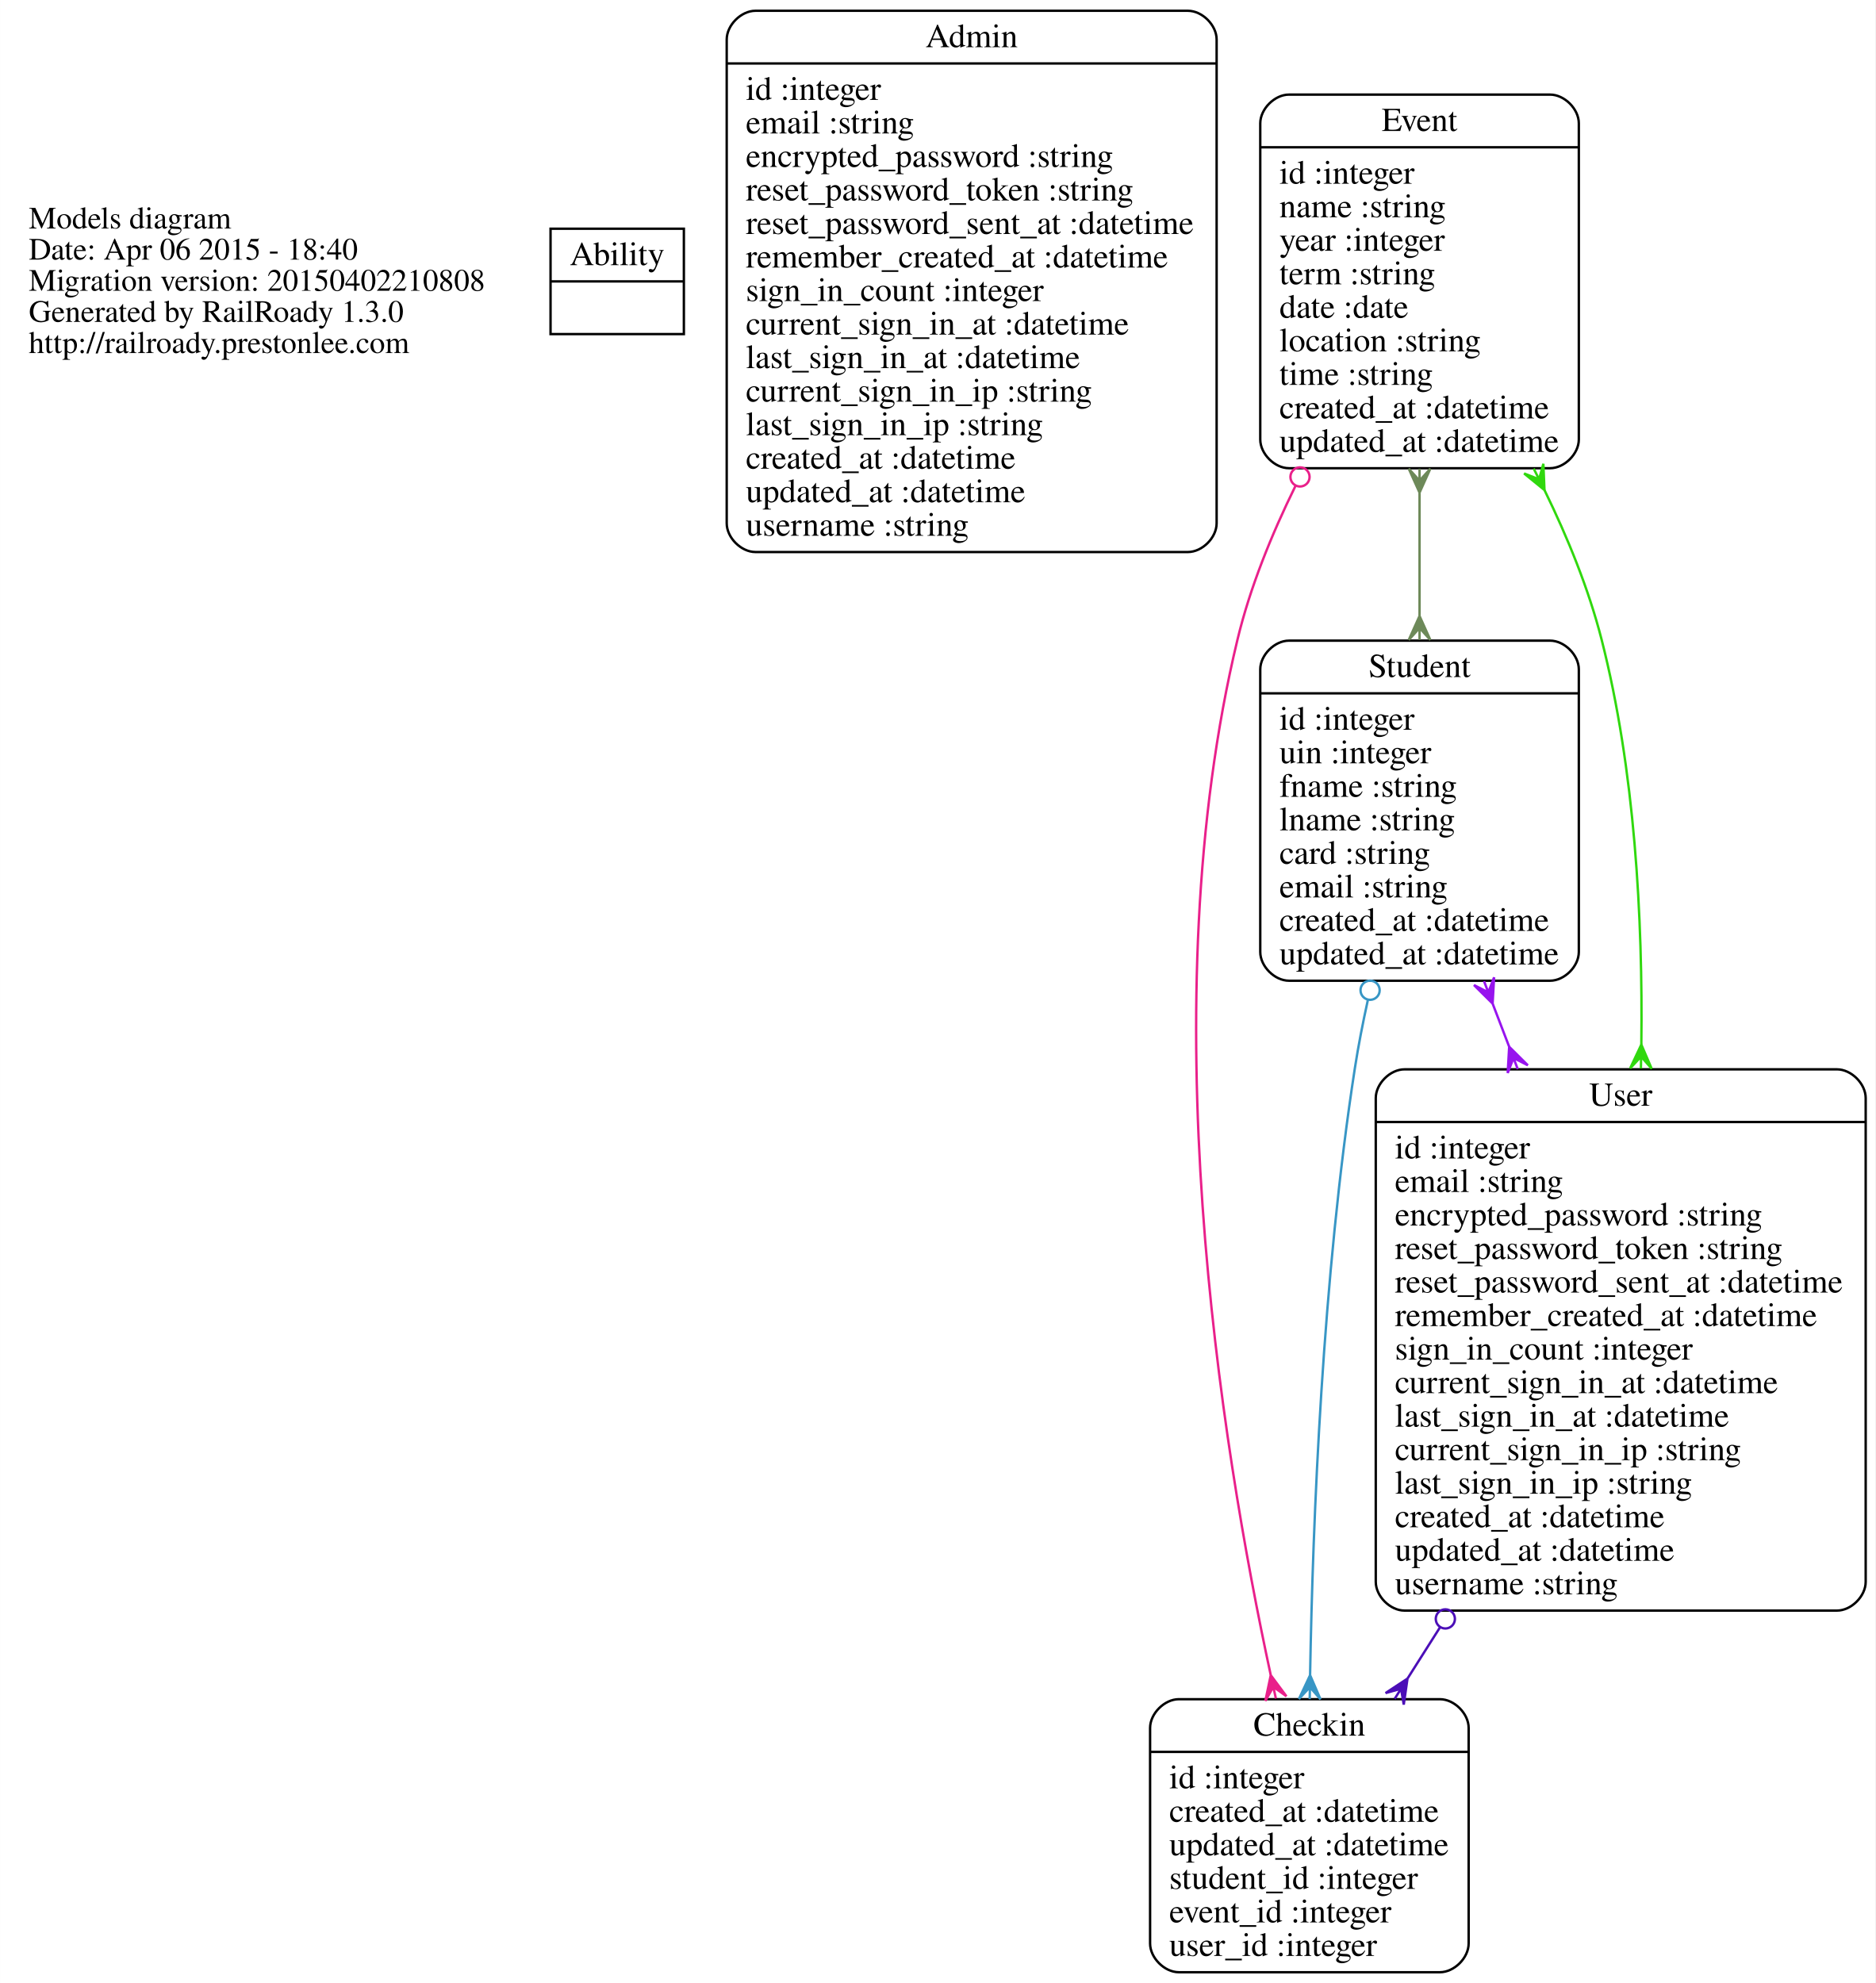
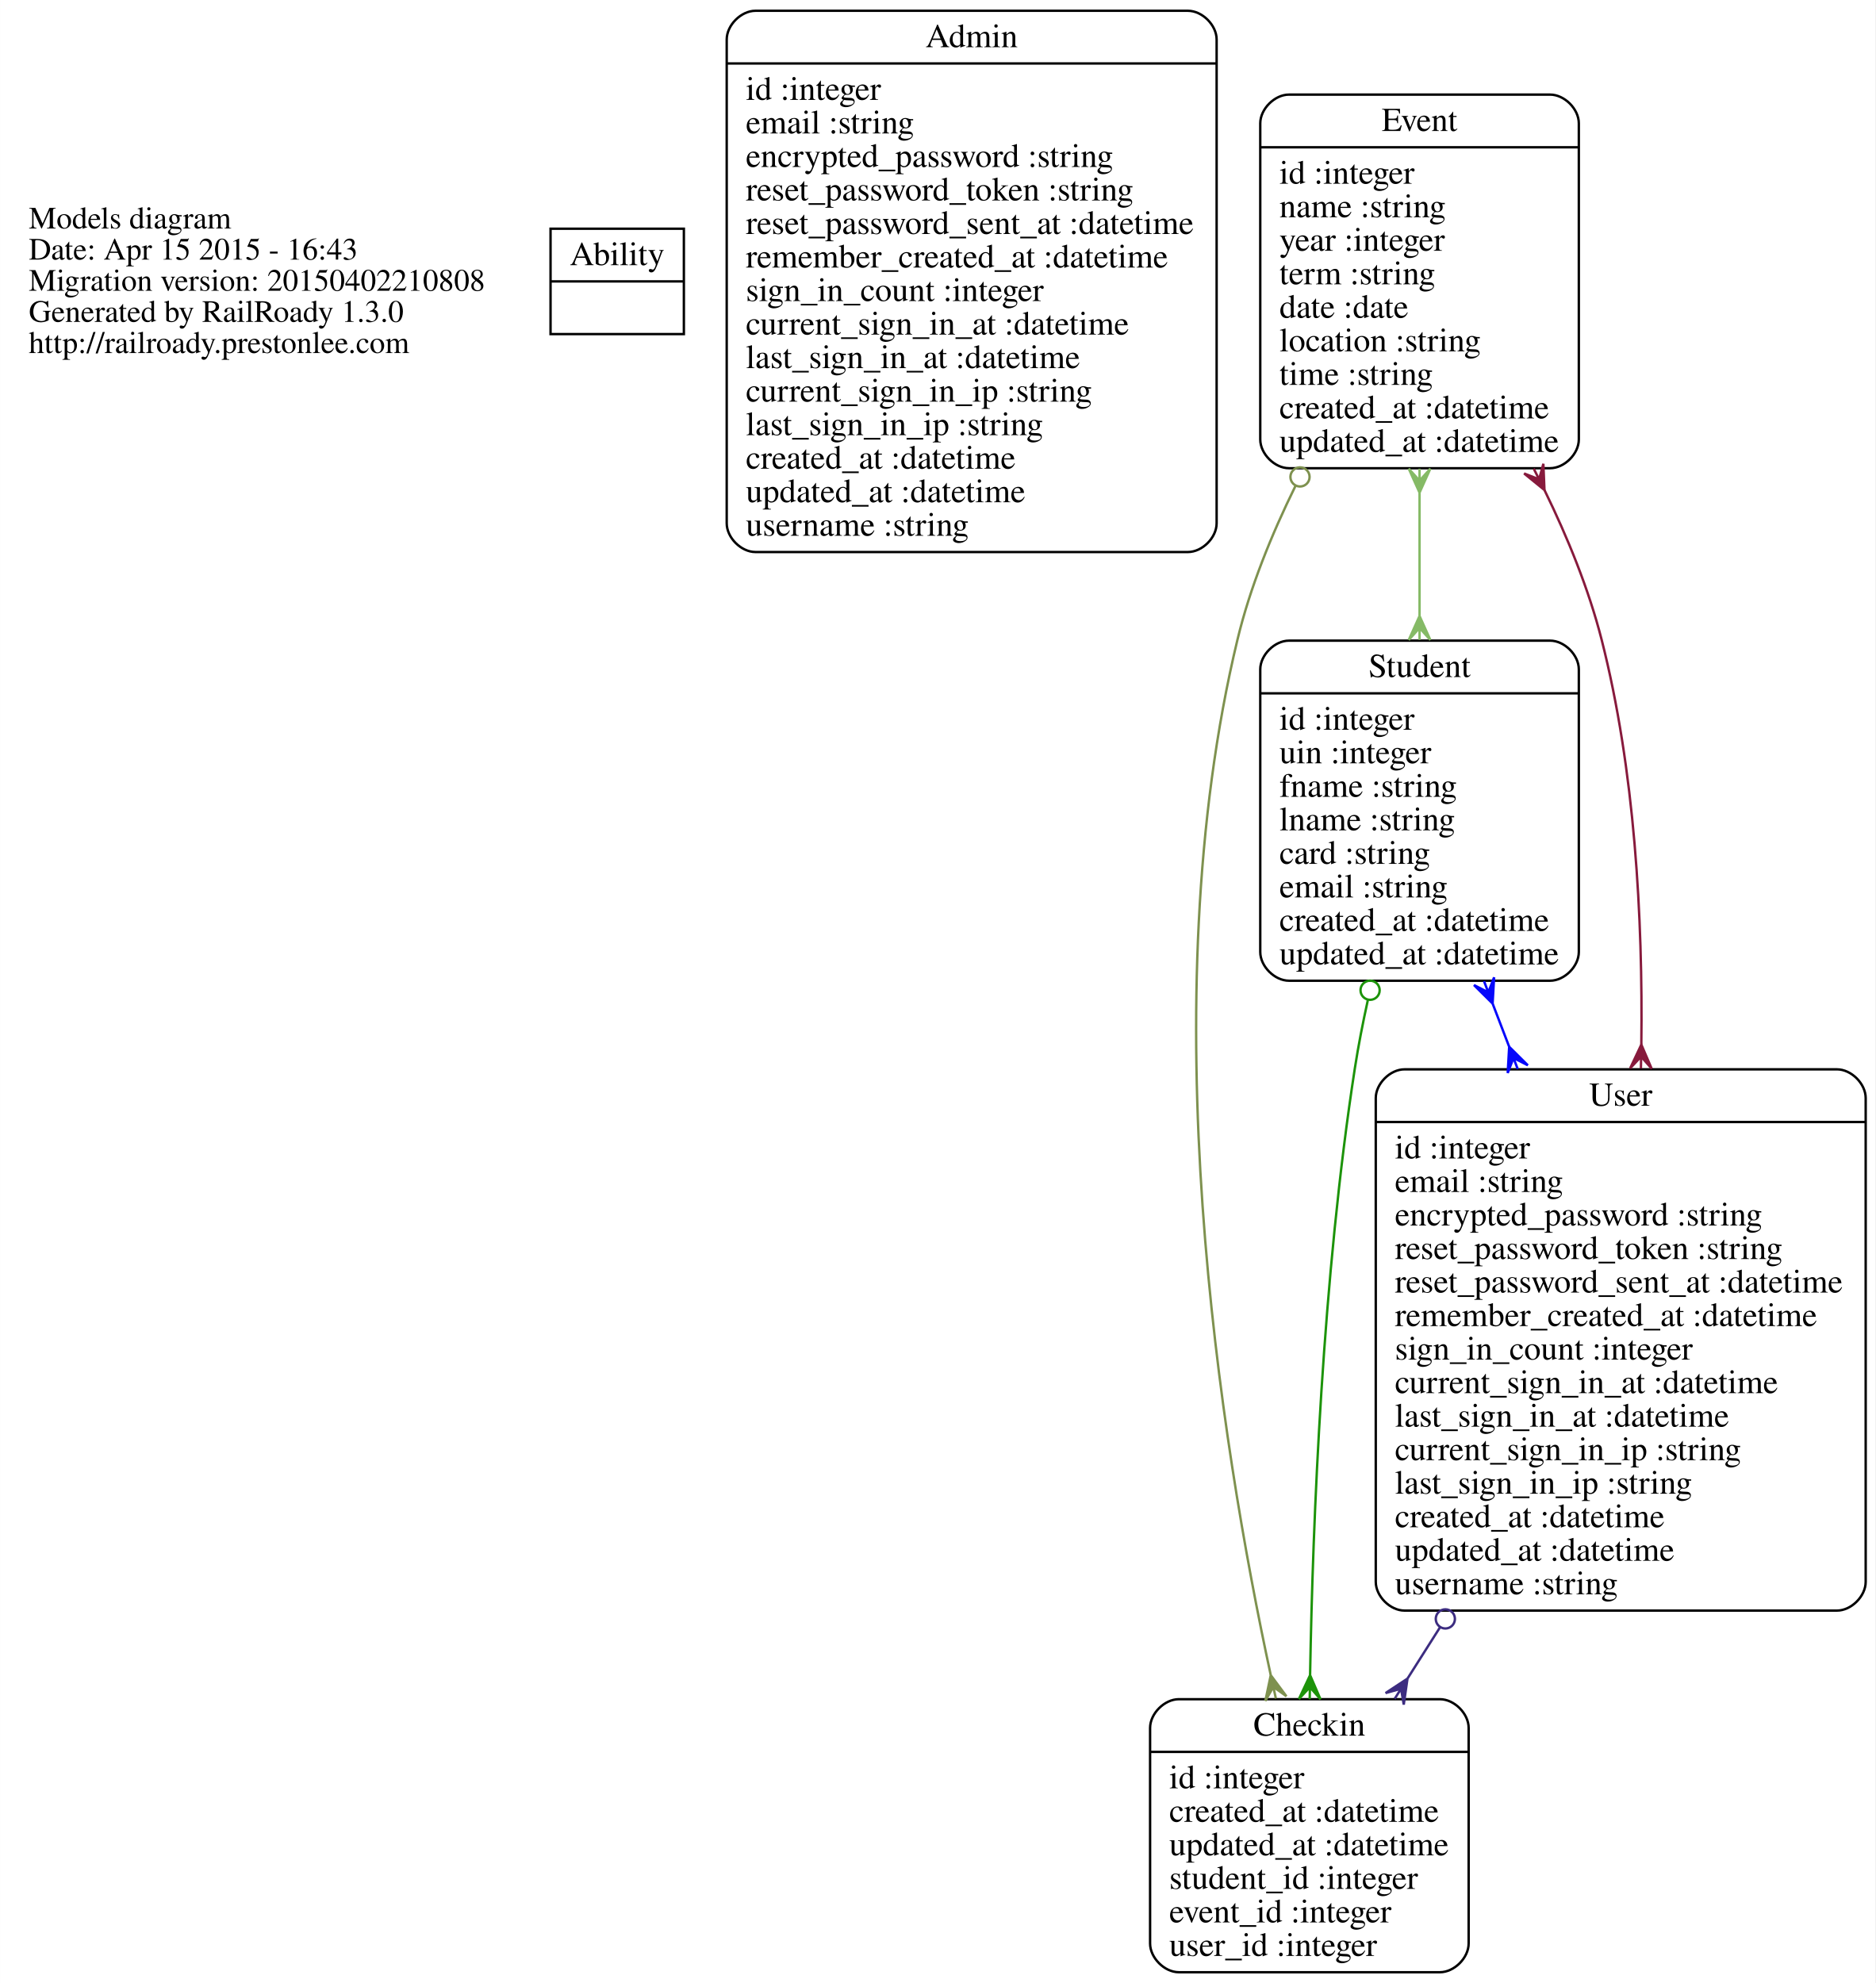
<svg xmlns="http://www.w3.org/2000/svg" width="783pt" height="828pt" viewBox="0.00 0.00 782.97 828.00">
  <g id="graph0" class="graph" transform="scale(1 1) rotate(0) translate(4 824)">
    <polygon fill="white" stroke="none" points="-4,4 -4,-824 778.966,-824 778.966,4 -4,4" />
    <g id="node1" class="node">
      <text text-anchor="start" x="8" y="-728.6" font-family="Times,serif" font-size="13.00">Models diagram</text>
-       <text text-anchor="start" x="8" y="-715.6" font-family="Times,serif" font-size="13.00">Date: Apr 06 2015 - 18:40</text>
+       <text text-anchor="start" x="8" y="-715.6" font-family="Times,serif" font-size="13.00">Date: Apr 15 2015 - 16:43</text>
      <text text-anchor="start" x="8" y="-702.6" font-family="Times,serif" font-size="13.00">Migration version: 20150402210808</text>
      <text text-anchor="start" x="8" y="-689.6" font-family="Times,serif" font-size="13.00">Generated by RailRoady 1.3.0</text>
      <text text-anchor="start" x="8" y="-676.6" font-family="Times,serif" font-size="13.00">http://railroady.prestonlee.com</text>
    </g>
    <g id="node2" class="node">
      <polygon fill="none" stroke="black" points="225.853,-684.5 225.853,-728.5 281.522,-728.5 281.522,-684.5 225.853,-684.5" />
      <text text-anchor="middle" x="253.688" y="-713.3" font-family="Times,serif" font-size="14.00">Ability</text>
      <polyline fill="none" stroke="black" points="225.853,-706.5 281.522,-706.5 " />
      <text text-anchor="middle" x="253.688" y="-691.3" font-family="Times,serif" font-size="14.00"> </text>
    </g>
    <g id="node3" class="node">
      <path fill="none" stroke="black" d="M311.41,-593.5C311.41,-593.5 491.966,-593.5 491.966,-593.5 497.966,-593.5 503.966,-599.5 503.966,-605.5 503.966,-605.5 503.966,-807.5 503.966,-807.5 503.966,-813.5 497.966,-819.5 491.966,-819.5 491.966,-819.5 311.41,-819.5 311.41,-819.5 305.41,-819.5 299.41,-813.5 299.41,-807.5 299.41,-807.5 299.41,-605.5 299.41,-605.5 299.41,-599.5 305.41,-593.5 311.41,-593.5" />
      <text text-anchor="middle" x="401.688" y="-804.3" font-family="Times,serif" font-size="14.00">Admin</text>
      <polyline fill="none" stroke="black" points="299.41,-797.5 503.966,-797.5 " />
      <text text-anchor="start" x="307.41" y="-782.3" font-family="Times,serif" font-size="14.00">id :integer</text>
      <text text-anchor="start" x="307.41" y="-768.3" font-family="Times,serif" font-size="14.00">email :string</text>
      <text text-anchor="start" x="307.41" y="-754.3" font-family="Times,serif" font-size="14.00">encrypted_password :string</text>
      <text text-anchor="start" x="307.41" y="-740.3" font-family="Times,serif" font-size="14.00">reset_password_token :string</text>
      <text text-anchor="start" x="307.41" y="-726.3" font-family="Times,serif" font-size="14.00">reset_password_sent_at :datetime</text>
      <text text-anchor="start" x="307.41" y="-712.3" font-family="Times,serif" font-size="14.00">remember_created_at :datetime</text>
      <text text-anchor="start" x="307.41" y="-698.3" font-family="Times,serif" font-size="14.00">sign_in_count :integer</text>
      <text text-anchor="start" x="307.41" y="-684.3" font-family="Times,serif" font-size="14.00">current_sign_in_at :datetime</text>
      <text text-anchor="start" x="307.41" y="-670.3" font-family="Times,serif" font-size="14.00">last_sign_in_at :datetime</text>
      <text text-anchor="start" x="307.41" y="-656.3" font-family="Times,serif" font-size="14.00">current_sign_in_ip :string</text>
      <text text-anchor="start" x="307.41" y="-642.3" font-family="Times,serif" font-size="14.00">last_sign_in_ip :string</text>
      <text text-anchor="start" x="307.41" y="-628.3" font-family="Times,serif" font-size="14.00">created_at :datetime</text>
      <text text-anchor="start" x="307.41" y="-614.3" font-family="Times,serif" font-size="14.00">updated_at :datetime</text>
      <text text-anchor="start" x="307.41" y="-600.3" font-family="Times,serif" font-size="14.00">username :string</text>
    </g>
    <g id="node4" class="node">
      <path fill="none" stroke="black" d="M488.182,-0.5C488.182,-0.5 597.193,-0.5 597.193,-0.5 603.193,-0.5 609.193,-6.5 609.193,-12.5 609.193,-12.5 609.193,-102.5 609.193,-102.5 609.193,-108.5 603.193,-114.5 597.193,-114.5 597.193,-114.5 488.182,-114.5 488.182,-114.5 482.182,-114.5 476.182,-108.5 476.182,-102.5 476.182,-102.5 476.182,-12.5 476.182,-12.5 476.182,-6.5 482.182,-0.5 488.182,-0.5" />
      <text text-anchor="middle" x="542.688" y="-99.3" font-family="Times,serif" font-size="14.00">Checkin</text>
      <polyline fill="none" stroke="black" points="476.182,-92.5 609.193,-92.5 " />
      <text text-anchor="start" x="484.182" y="-77.3" font-family="Times,serif" font-size="14.00">id :integer</text>
      <text text-anchor="start" x="484.182" y="-63.3" font-family="Times,serif" font-size="14.00">created_at :datetime</text>
      <text text-anchor="start" x="484.182" y="-49.3" font-family="Times,serif" font-size="14.00">updated_at :datetime</text>
      <text text-anchor="start" x="484.182" y="-35.3" font-family="Times,serif" font-size="14.00">student_id :integer</text>
      <text text-anchor="start" x="484.182" y="-21.3" font-family="Times,serif" font-size="14.00">event_id :integer</text>
      <text text-anchor="start" x="484.182" y="-7.3" font-family="Times,serif" font-size="14.00">user_id :integer</text>
    </g>
    <g id="node5" class="node">
      <path fill="none" stroke="black" d="M534.182,-628.5C534.182,-628.5 643.193,-628.5 643.193,-628.5 649.193,-628.5 655.193,-634.5 655.193,-640.5 655.193,-640.5 655.193,-772.5 655.193,-772.5 655.193,-778.5 649.193,-784.5 643.193,-784.5 643.193,-784.5 534.182,-784.5 534.182,-784.5 528.182,-784.5 522.182,-778.5 522.182,-772.5 522.182,-772.5 522.182,-640.5 522.182,-640.5 522.182,-634.5 528.182,-628.5 534.182,-628.5" />
      <text text-anchor="middle" x="588.688" y="-769.3" font-family="Times,serif" font-size="14.00">Event</text>
      <polyline fill="none" stroke="black" points="522.182,-762.5 655.193,-762.5 " />
      <text text-anchor="start" x="530.182" y="-747.3" font-family="Times,serif" font-size="14.00">id :integer</text>
      <text text-anchor="start" x="530.182" y="-733.3" font-family="Times,serif" font-size="14.00">name :string</text>
      <text text-anchor="start" x="530.182" y="-719.3" font-family="Times,serif" font-size="14.00">year :integer</text>
      <text text-anchor="start" x="530.182" y="-705.3" font-family="Times,serif" font-size="14.00">term :string</text>
      <text text-anchor="start" x="530.182" y="-691.3" font-family="Times,serif" font-size="14.00">date :date</text>
      <text text-anchor="start" x="530.182" y="-677.3" font-family="Times,serif" font-size="14.00">location :string</text>
      <text text-anchor="start" x="530.182" y="-663.3" font-family="Times,serif" font-size="14.00">time :string</text>
      <text text-anchor="start" x="530.182" y="-649.3" font-family="Times,serif" font-size="14.00">created_at :datetime</text>
      <text text-anchor="start" x="530.182" y="-635.3" font-family="Times,serif" font-size="14.00">updated_at :datetime</text>
    </g>
    <g id="edge1" class="edge">
-       <path fill="none" stroke="#e9208a" d="M536.858,-621.051C526.88,-600.775 517.916,-578.69 512.688,-557 476.192,-405.583 505.689,-221.2 526.532,-124.679" />
-       <ellipse fill="none" stroke="#e9208a" cx="538.776" cy="-624.862" rx="4" ry="4" />
-       <polygon fill="#e9208a" stroke="#e9208a" points="526.564,-124.534 533.105,-115.733 527.637,-119.651 528.709,-114.767 528.709,-114.767 528.709,-114.767 527.637,-119.651 524.314,-113.802 526.564,-124.534 526.564,-124.534" />
+       <path fill="none" stroke="#7e914f" d="M536.858,-621.051C526.88,-600.775 517.916,-578.69 512.688,-557 476.192,-405.583 505.689,-221.2 526.532,-124.679" />
+       <ellipse fill="none" stroke="#7e914f" cx="538.776" cy="-624.862" rx="4" ry="4" />
+       <polygon fill="#7e914f" stroke="#7e914f" points="526.564,-124.534 533.105,-115.733 527.637,-119.651 528.709,-114.767 528.709,-114.767 528.709,-114.767 527.637,-119.651 524.314,-113.802 526.564,-124.534 526.564,-124.534" />
    </g>
    <g id="node6" class="node">
      <path fill="none" stroke="black" d="M534.182,-414.5C534.182,-414.5 643.193,-414.5 643.193,-414.5 649.193,-414.5 655.193,-420.5 655.193,-426.5 655.193,-426.5 655.193,-544.5 655.193,-544.5 655.193,-550.5 649.193,-556.5 643.193,-556.5 643.193,-556.5 534.182,-556.5 534.182,-556.5 528.182,-556.5 522.182,-550.5 522.182,-544.5 522.182,-544.5 522.182,-426.5 522.182,-426.5 522.182,-420.5 528.182,-414.5 534.182,-414.5" />
      <text text-anchor="middle" x="588.688" y="-541.3" font-family="Times,serif" font-size="14.00">Student</text>
      <polyline fill="none" stroke="black" points="522.182,-534.5 655.193,-534.5 " />
      <text text-anchor="start" x="530.182" y="-519.3" font-family="Times,serif" font-size="14.00">id :integer</text>
      <text text-anchor="start" x="530.182" y="-505.3" font-family="Times,serif" font-size="14.00">uin :integer</text>
      <text text-anchor="start" x="530.182" y="-491.3" font-family="Times,serif" font-size="14.00">fname :string</text>
      <text text-anchor="start" x="530.182" y="-477.3" font-family="Times,serif" font-size="14.00">lname :string</text>
      <text text-anchor="start" x="530.182" y="-463.3" font-family="Times,serif" font-size="14.00">card :string</text>
      <text text-anchor="start" x="530.182" y="-449.3" font-family="Times,serif" font-size="14.00">email :string</text>
      <text text-anchor="start" x="530.182" y="-435.3" font-family="Times,serif" font-size="14.00">created_at :datetime</text>
      <text text-anchor="start" x="530.182" y="-421.3" font-family="Times,serif" font-size="14.00">updated_at :datetime</text>
    </g>
    <g id="edge2" class="edge">
-       <path fill="none" stroke="#6d8959" d="M588.688,-618.077C588.688,-601.221 588.688,-583.637 588.688,-567.013" />
-       <polygon fill="#6d8959" stroke="#6d8959" points="588.688,-618.289 584.188,-628.289 588.688,-623.289 588.688,-628.289 588.688,-628.289 588.688,-628.289 588.688,-623.289 593.188,-628.289 588.688,-618.289 588.688,-618.289" />
-       <polygon fill="#6d8959" stroke="#6d8959" points="588.688,-566.802 593.188,-556.801 588.688,-561.802 588.688,-556.802 588.688,-556.802 588.688,-556.802 588.688,-561.802 584.188,-556.802 588.688,-566.802 588.688,-566.802" />
+       <path fill="none" stroke="#85ba66" d="M588.688,-618.077C588.688,-601.221 588.688,-583.637 588.688,-567.013" />
+       <polygon fill="#85ba66" stroke="#85ba66" points="588.688,-618.289 584.188,-628.289 588.688,-623.289 588.688,-628.289 588.688,-628.289 588.688,-628.289 588.688,-623.289 593.188,-628.289 588.688,-618.289 588.688,-618.289" />
+       <polygon fill="#85ba66" stroke="#85ba66" points="588.688,-566.802 593.188,-556.801 588.688,-561.802 588.688,-556.802 588.688,-556.802 588.688,-556.802 588.688,-561.802 584.188,-556.802 588.688,-566.802 588.688,-566.802" />
    </g>
    <g id="node7" class="node">
      <path fill="none" stroke="black" d="M582.41,-151.5C582.41,-151.5 762.966,-151.5 762.966,-151.5 768.966,-151.5 774.966,-157.5 774.966,-163.5 774.966,-163.5 774.966,-365.5 774.966,-365.5 774.966,-371.5 768.966,-377.5 762.966,-377.5 762.966,-377.5 582.41,-377.5 582.41,-377.5 576.41,-377.5 570.41,-371.5 570.41,-365.5 570.41,-365.5 570.41,-163.5 570.41,-163.5 570.41,-157.5 576.41,-151.5 582.41,-151.5" />
      <text text-anchor="middle" x="672.688" y="-362.3" font-family="Times,serif" font-size="14.00">User</text>
      <polyline fill="none" stroke="black" points="570.41,-355.5 774.966,-355.5 " />
      <text text-anchor="start" x="578.41" y="-340.3" font-family="Times,serif" font-size="14.00">id :integer</text>
      <text text-anchor="start" x="578.41" y="-326.3" font-family="Times,serif" font-size="14.00">email :string</text>
      <text text-anchor="start" x="578.41" y="-312.3" font-family="Times,serif" font-size="14.00">encrypted_password :string</text>
      <text text-anchor="start" x="578.41" y="-298.3" font-family="Times,serif" font-size="14.00">reset_password_token :string</text>
      <text text-anchor="start" x="578.41" y="-284.3" font-family="Times,serif" font-size="14.00">reset_password_sent_at :datetime</text>
      <text text-anchor="start" x="578.41" y="-270.3" font-family="Times,serif" font-size="14.00">remember_created_at :datetime</text>
      <text text-anchor="start" x="578.41" y="-256.3" font-family="Times,serif" font-size="14.00">sign_in_count :integer</text>
      <text text-anchor="start" x="578.41" y="-242.3" font-family="Times,serif" font-size="14.00">current_sign_in_at :datetime</text>
      <text text-anchor="start" x="578.41" y="-228.3" font-family="Times,serif" font-size="14.00">last_sign_in_at :datetime</text>
      <text text-anchor="start" x="578.41" y="-214.3" font-family="Times,serif" font-size="14.00">current_sign_in_ip :string</text>
      <text text-anchor="start" x="578.41" y="-200.3" font-family="Times,serif" font-size="14.00">last_sign_in_ip :string</text>
      <text text-anchor="start" x="578.41" y="-186.3" font-family="Times,serif" font-size="14.00">created_at :datetime</text>
      <text text-anchor="start" x="578.41" y="-172.3" font-family="Times,serif" font-size="14.00">updated_at :datetime</text>
      <text text-anchor="start" x="578.41" y="-158.3" font-family="Times,serif" font-size="14.00">username :string</text>
    </g>
    <g id="edge3" class="edge">
-       <path fill="none" stroke="#30d80e" d="M640.869,-619.339C650.556,-599.511 659.308,-578.048 664.688,-557 678.585,-502.626 681.947,-440.682 681.291,-387.921" />
-       <polygon fill="#30d80e" stroke="#30d80e" points="640.845,-619.388 632.339,-626.309 638.603,-623.857 636.362,-628.326 636.362,-628.326 636.362,-628.326 638.603,-623.857 640.384,-630.344 640.845,-619.388 640.845,-619.388" />
-       <polygon fill="#30d80e" stroke="#30d80e" points="681.29,-387.837 685.616,-377.76 681.203,-382.838 681.116,-377.839 681.116,-377.839 681.116,-377.839 681.203,-382.838 676.617,-377.917 681.29,-387.837 681.29,-387.837" />
+       <path fill="none" stroke="#871a3c" d="M640.869,-619.339C650.556,-599.511 659.308,-578.048 664.688,-557 678.585,-502.626 681.947,-440.682 681.291,-387.921" />
+       <polygon fill="#871a3c" stroke="#871a3c" points="640.845,-619.388 632.339,-626.309 638.603,-623.857 636.362,-628.326 636.362,-628.326 636.362,-628.326 638.603,-623.857 640.384,-630.344 640.845,-619.388 640.845,-619.388" />
+       <polygon fill="#871a3c" stroke="#871a3c" points="681.29,-387.837 685.616,-377.76 681.203,-382.838 681.116,-377.839 681.116,-377.839 681.116,-377.839 681.203,-382.838 676.617,-377.917 681.29,-387.837 681.29,-387.837" />
    </g>
    <g id="edge4" class="edge">
-       <path fill="none" stroke="#3896c5" d="M567.114,-406.455C565.01,-396.924 563.126,-387.277 561.688,-378 548.21,-291.086 544.135,-189.509 542.988,-124.627" />
-       <ellipse fill="none" stroke="#3896c5" cx="568.04" cy="-410.523" rx="4" ry="4" />
-       <polygon fill="#3896c5" stroke="#3896c5" points="542.987,-124.535 547.328,-114.465 542.908,-119.536 542.828,-114.536 542.828,-114.536 542.828,-114.536 542.908,-119.536 538.329,-114.608 542.987,-124.535 542.987,-124.535" />
+       <path fill="none" stroke="#1c9309" d="M567.114,-406.455C565.01,-396.924 563.126,-387.277 561.688,-378 548.21,-291.086 544.135,-189.509 542.988,-124.627" />
+       <ellipse fill="none" stroke="#1c9309" cx="568.04" cy="-410.523" rx="4" ry="4" />
+       <polygon fill="#1c9309" stroke="#1c9309" points="542.987,-124.535 547.328,-114.465 542.908,-119.536 542.828,-114.536 542.828,-114.536 542.828,-114.536 542.908,-119.536 538.329,-114.608 542.987,-124.535 542.987,-124.535" />
    </g>
    <g id="edge5" class="edge">
-       <path fill="none" stroke="#9714ee" d="M619.259,-404.796C621.493,-398.972 623.773,-393.027 626.073,-387.032" />
-       <polygon fill="#9714ee" stroke="#9714ee" points="619.194,-404.967 611.411,-412.692 617.403,-409.635 615.612,-414.303 615.612,-414.303 615.612,-414.303 617.403,-409.635 619.814,-415.915 619.194,-404.967 619.194,-404.967" />
-       <polygon fill="#9714ee" stroke="#9714ee" points="626.116,-386.919 633.899,-379.194 627.907,-382.251 629.697,-377.582 629.697,-377.582 629.697,-377.582 627.907,-382.251 625.496,-375.971 626.116,-386.919 626.116,-386.919" />
+       <path fill="none" stroke="#0507fb" d="M619.259,-404.796C621.493,-398.972 623.773,-393.027 626.073,-387.032" />
+       <polygon fill="#0507fb" stroke="#0507fb" points="619.194,-404.967 611.411,-412.692 617.403,-409.635 615.612,-414.303 615.612,-414.303 615.612,-414.303 617.403,-409.635 619.814,-415.915 619.194,-404.967 619.194,-404.967" />
+       <polygon fill="#0507fb" stroke="#0507fb" points="626.116,-386.919 633.899,-379.194 627.907,-382.251 629.697,-377.582 629.697,-377.582 629.697,-377.582 627.907,-382.251 625.496,-375.971 626.116,-386.919 626.116,-386.919" />
    </g>
    <g id="edge6" class="edge">
-       <path fill="none" stroke="#4b0eb7" d="M597.271,-144.574C592.657,-137.298 588.114,-130.134 583.74,-123.237" />
-       <ellipse fill="none" stroke="#4b0eb7" cx="599.46" cy="-148.025" rx="4" ry="4" />
-       <polygon fill="#4b0eb7" stroke="#4b0eb7" points="583.652,-123.098 582.097,-112.243 580.974,-118.875 578.297,-114.653 578.297,-114.653 578.297,-114.653 580.974,-118.875 574.496,-117.063 583.652,-123.098 583.652,-123.098" />
+       <path fill="none" stroke="#3c2c80" d="M597.271,-144.574C592.657,-137.298 588.114,-130.134 583.74,-123.237" />
+       <ellipse fill="none" stroke="#3c2c80" cx="599.46" cy="-148.025" rx="4" ry="4" />
+       <polygon fill="#3c2c80" stroke="#3c2c80" points="583.652,-123.098 582.097,-112.243 580.974,-118.875 578.297,-114.653 578.297,-114.653 578.297,-114.653 580.974,-118.875 574.496,-117.063 583.652,-123.098 583.652,-123.098" />
    </g>
  </g>
</svg>
